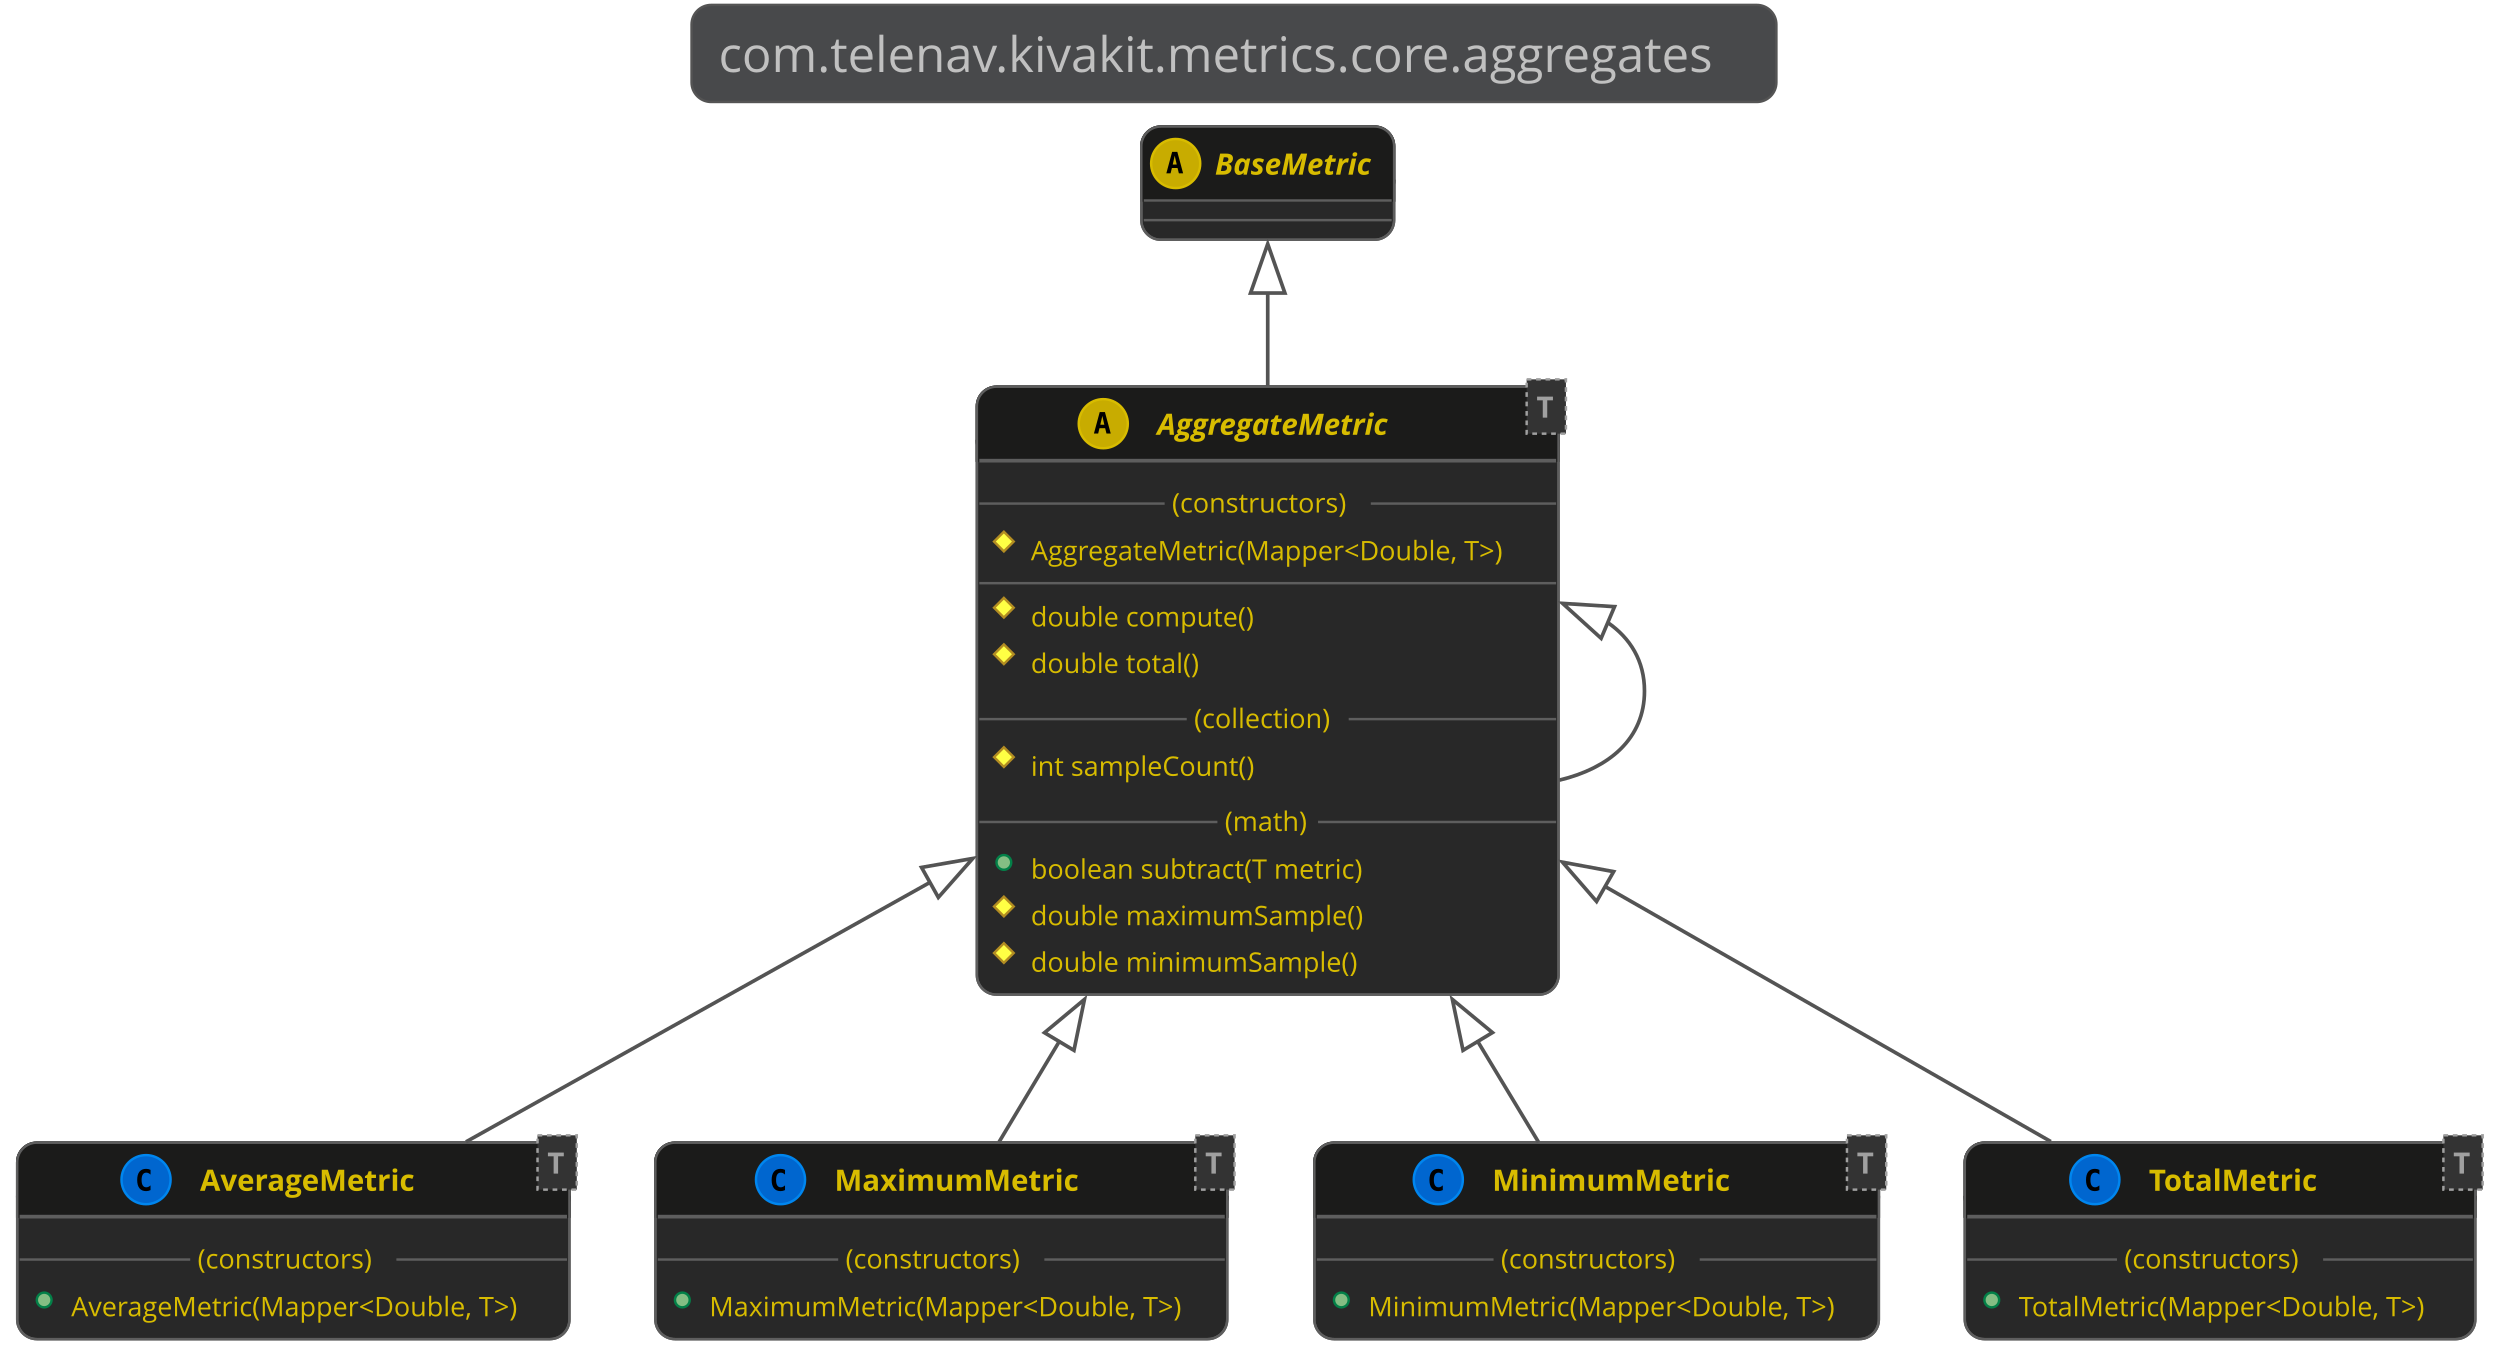
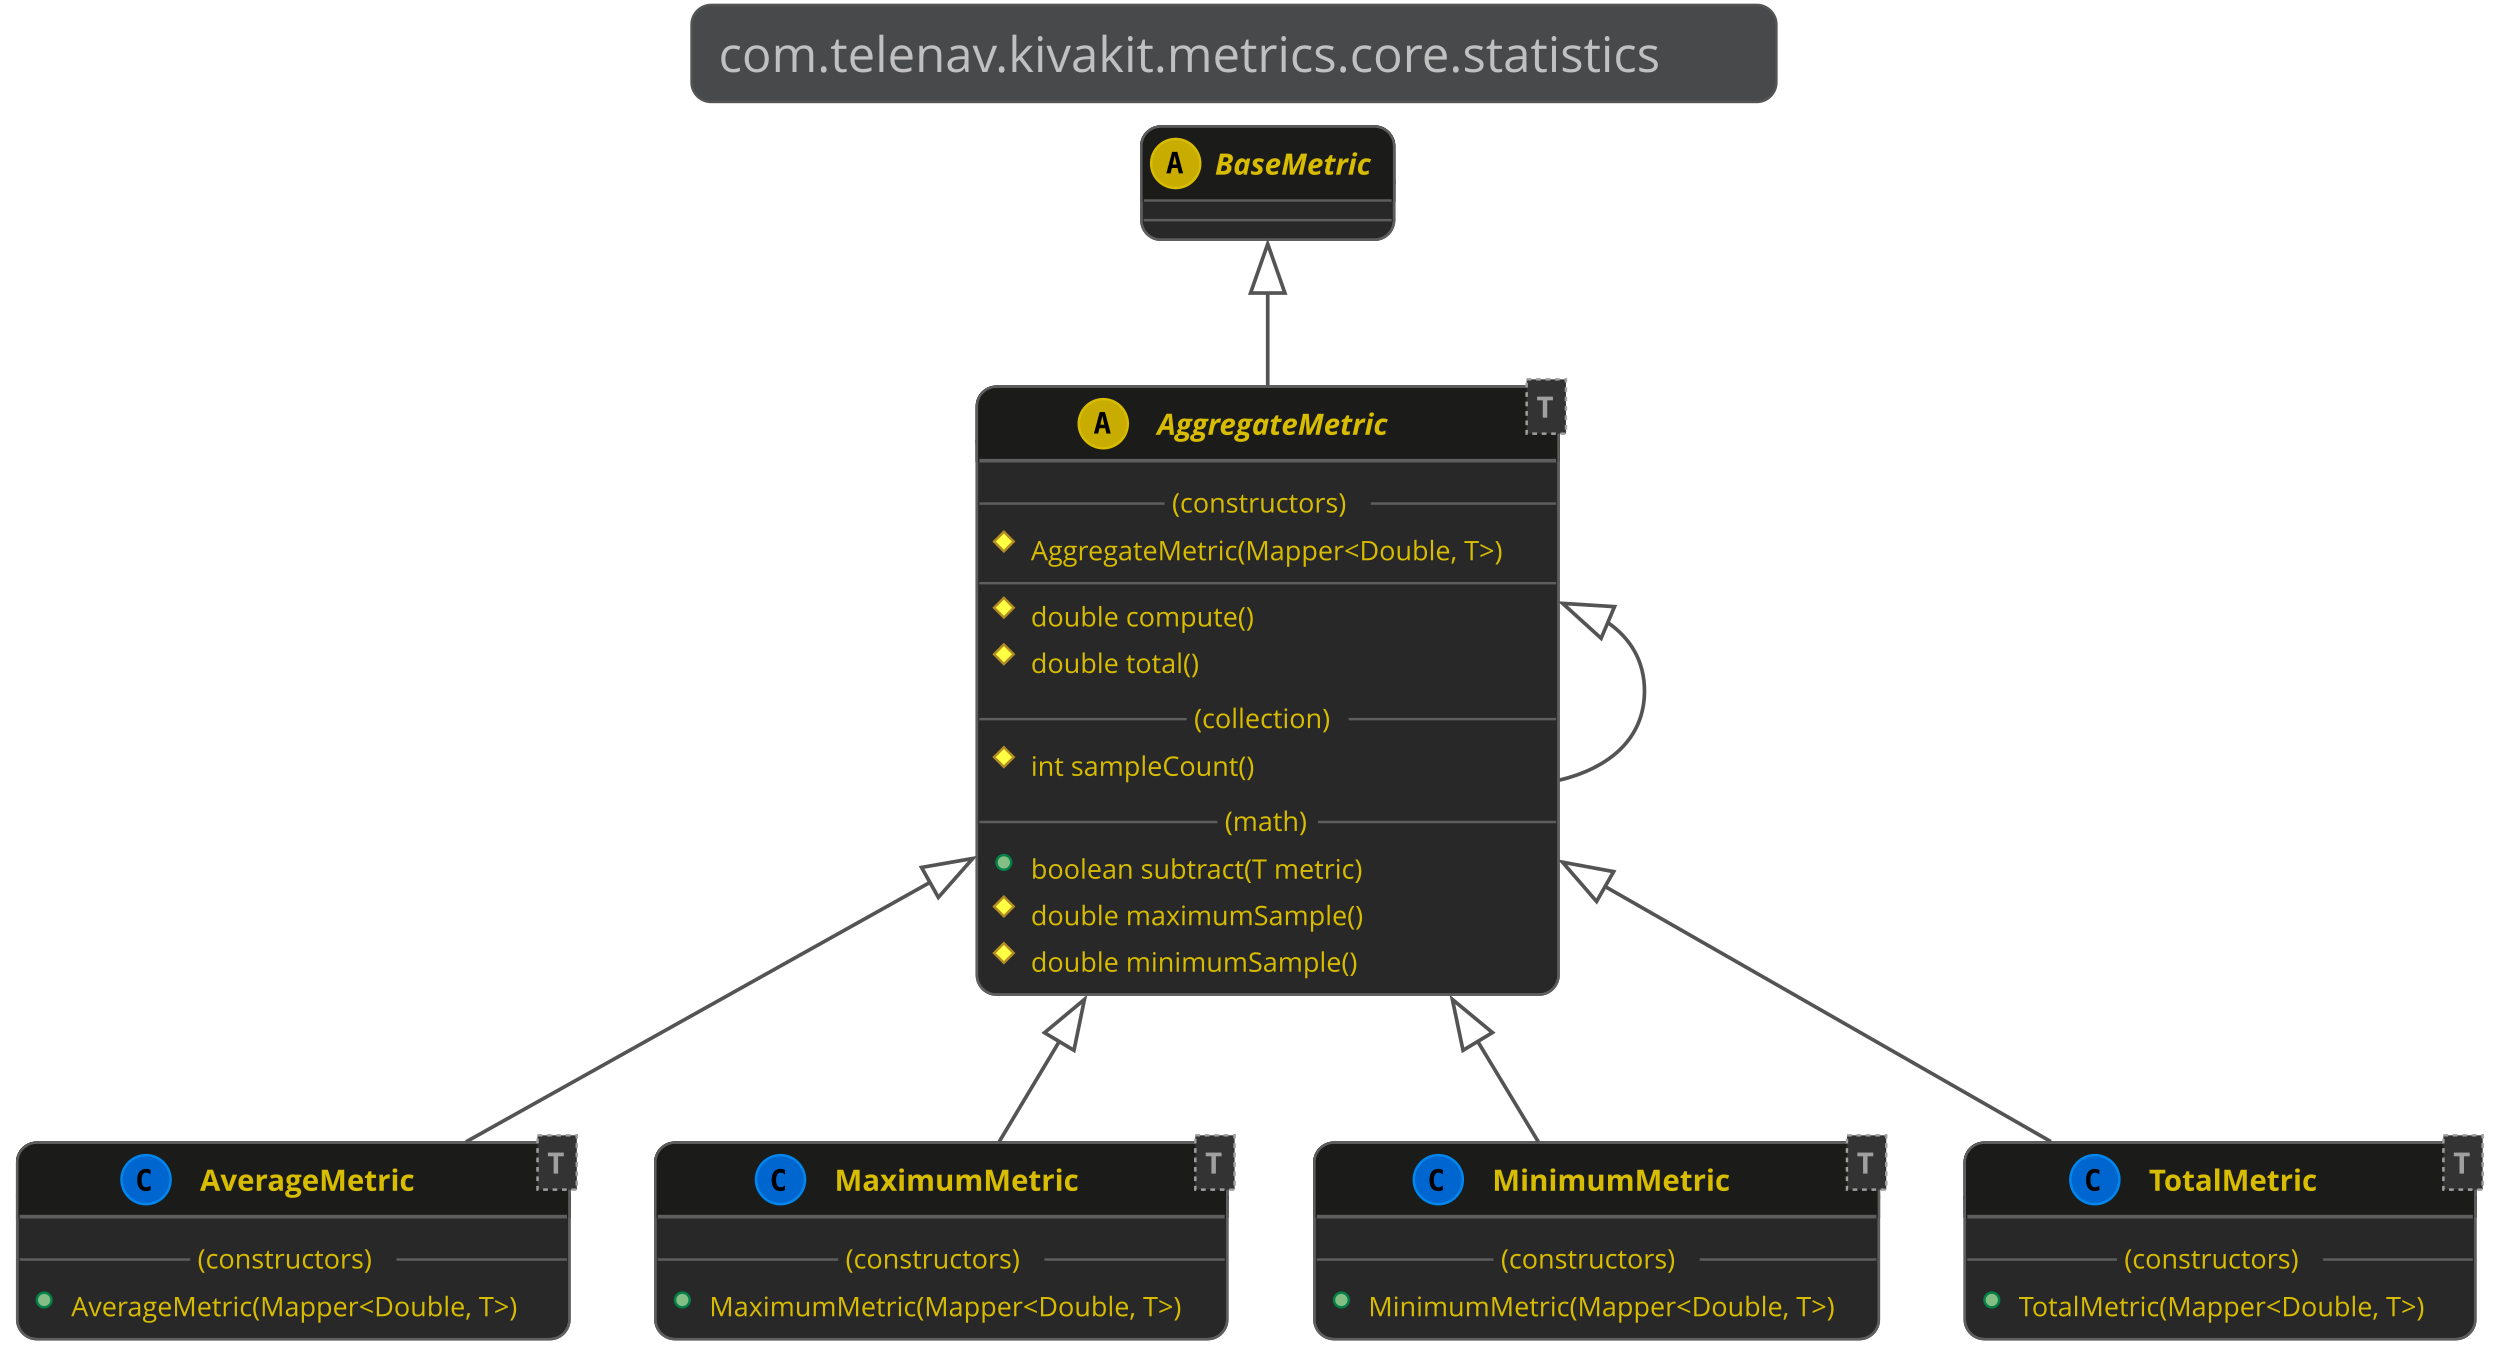
<svg xmlns="http://www.w3.org/2000/svg" contentScriptType="application/ecmascript" contentStyleType="text/css" height="575px" preserveAspectRatio="none" style="width:1061px;height:575px;background:#333333;" version="1.1" viewBox="0 0 1061 575" width="1061.458px" zoomAndPan="magnify">
  <defs />
  <g>
    <rect fill="#48494B" height="41.203" rx="8.333" ry="8.333" style="stroke:#545454;stroke-width:1.042;" width="460.417" x="293.49" y="2.083" />
-     <text fill="#C0C0C0" font-family="Open Sans,Avenir,Nunito,Arial,Helvetica,SansSerif" font-size="20.833" lengthAdjust="spacing" textLength="437.5" x="304.948" y="30.558">com.telenav.kivakit.metrics.core.aggregates</text>
+     <text fill="#C0C0C0" font-family="Open Sans,Avenir,Nunito,Arial,Helvetica,SansSerif" font-size="20.833" lengthAdjust="spacing" textLength="437.5" x="304.948" y="30.558">com.telenav.kivakit.metrics.core.statistics</text>
    <rect codeLine="7" fill="#282828" height="48.055" id="BaseMetric" rx="8.333" ry="8.333" style="stroke:#5E5E5E;stroke-width:1.042;" width="107.292" x="484.375" y="53.703" />
    <rect fill="#1B1B1A" height="31.388" rx="8.333" ry="8.333" style="stroke:#1B1B1A;stroke-width:1.042;" width="107.292" x="484.375" y="53.703" />
    <rect fill="#1B1B1A" height="8.333" style="stroke:#1B1B1A;stroke-width:1.042;" width="107.292" x="484.375" y="76.758" />
    <rect codeLine="7" fill="none" height="48.055" id="BaseMetric" rx="8.333" ry="8.333" style="stroke:#5E5E5E;stroke-width:1.042;" width="107.292" x="484.375" y="53.703" />
    <ellipse cx="498.958" cy="69.397" fill="#C8AC00" rx="10.417" ry="10.417" style="stroke:#D8BC00;stroke-width:1.042;" />
    <path d="M498.551,66.099 L497.703,69.828 L499.406,69.828 Z M497.453,64.451 L499.656,64.451 L502.116,73.564 L500.315,73.564 L499.754,71.311 L497.343,71.311 L496.794,73.564 L494.993,73.564 Z " fill="#000000" />
    <text fill="#D8BC00" font-family="Open Sans,Avenir,Nunito,Arial,Helvetica,SansSerif" font-size="12.5" font-style="italic" font-weight="bold" lengthAdjust="spacing" textLength="69.792" x="515.625" y="74.121">BaseMetric</text>
    <line style="stroke:#5E5E5E;stroke-width:1.042;" x1="485.417" x2="590.625" y1="85.091" y2="85.091" />
    <line style="stroke:#5E5E5E;stroke-width:1.042;" x1="485.417" x2="590.625" y1="93.424" y2="93.424" />
    <rect codeLine="13" fill="#282828" height="258.004" id="AggregateMetric" rx="8.333" ry="8.333" style="stroke:#5E5E5E;stroke-width:1.042;" width="246.875" x="414.583" y="164.119" />
    <rect fill="#1B1B1A" height="31.388" rx="8.333" ry="8.333" style="stroke:#1B1B1A;stroke-width:1.042;" width="246.875" x="414.583" y="164.119" />
    <rect fill="#1B1B1A" height="8.333" style="stroke:#1B1B1A;stroke-width:1.042;" width="246.875" x="414.583" y="187.174" />
    <rect codeLine="13" fill="none" height="258.004" id="AggregateMetric" rx="8.333" ry="8.333" style="stroke:#5E5E5E;stroke-width:1.042;" width="246.875" x="414.583" y="164.119" />
    <ellipse cx="468.229" cy="179.814" fill="#C8AC00" rx="10.417" ry="10.417" style="stroke:#D8BC00;stroke-width:1.042;" />
    <path d="M467.822,176.516 L466.974,180.245 L468.677,180.245 Z M466.724,174.868 L468.927,174.868 L471.387,183.98 L469.586,183.98 L469.025,181.728 L466.614,181.728 L466.065,183.98 L464.264,183.98 Z " fill="#000000" />
    <text fill="#D8BC00" font-family="Open Sans,Avenir,Nunito,Arial,Helvetica,SansSerif" font-size="12.5" font-style="italic" font-weight="bold" lengthAdjust="spacing" textLength="106.25" x="491.146" y="184.538">AggregateMetric</text>
    <rect fill="#333333" height="23.055" style="stroke:#A0A0A0;stroke-width:1.042;stroke-dasharray:2.0,2.0;" width="16.667" x="647.917" y="160.994" />
    <text fill="#A0A0A0" font-family="Open Sans,Avenir,Nunito,Arial,Helvetica,SansSerif" font-size="12.5" font-weight="bold" lengthAdjust="spacing" textLength="8.333" x="652.083" y="177.246">T</text>
    <line style="stroke:#5E5E5E;stroke-width:1.562;" x1="415.625" x2="660.417" y1="195.508" y2="195.508" />
    <polygon fill="#FFFF44" points="426.042,225.669,430.208,229.836,426.042,234.003,421.875,229.836" style="stroke:#B38D22;stroke-width:1.042;" />
    <text fill="#D8BC00" font-family="Open Sans,Avenir,Nunito,Arial,Helvetica,SansSerif" font-size="11.458" lengthAdjust="spacing" textLength="214.583" x="437.5" y="237.789">AggregateMetric(Mapper&lt;Double, T&gt;)</text>
    <line style="stroke:#5E5E5E;stroke-width:1.042;" x1="415.625" x2="494.271" y1="213.714" y2="213.714" />
    <text fill="#D8BC00" font-family="Open Sans,Avenir,Nunito,Arial,Helvetica,SansSerif" font-size="11.458" lengthAdjust="spacing" textLength="81.25" x="497.396" y="217.523">(constructors)</text>
    <line style="stroke:#5E5E5E;stroke-width:1.042;" x1="581.771" x2="660.417" y1="213.714" y2="213.714" />
    <line style="stroke:#5E5E5E;stroke-width:1.042;" x1="415.625" x2="660.417" y1="247.498" y2="247.498" />
    <polygon fill="#FFFF44" points="426.042,253.748,430.208,257.914,426.042,262.081,421.875,257.914" style="stroke:#B38D22;stroke-width:1.042;" />
    <text fill="#D8BC00" font-family="Open Sans,Avenir,Nunito,Arial,Helvetica,SansSerif" font-size="11.458" lengthAdjust="spacing" textLength="98.958" x="437.5" y="265.867">double compute()</text>
    <polygon fill="#FFFF44" points="426.042,273.492,430.208,277.659,426.042,281.826,421.875,277.659" style="stroke:#B38D22;stroke-width:1.042;" />
    <text fill="#D8BC00" font-family="Open Sans,Avenir,Nunito,Arial,Helvetica,SansSerif" font-size="11.458" lengthAdjust="spacing" textLength="75" x="437.5" y="285.612">double total()</text>
    <polygon fill="#FFFF44" points="426.042,317.149,430.208,321.315,426.042,325.482,421.875,321.315" style="stroke:#B38D22;stroke-width:1.042;" />
    <text fill="#D8BC00" font-family="Open Sans,Avenir,Nunito,Arial,Helvetica,SansSerif" font-size="11.458" lengthAdjust="spacing" textLength="100" x="437.5" y="329.268">int sampleCount()</text>
    <line style="stroke:#5E5E5E;stroke-width:1.042;" x1="415.625" x2="503.646" y1="305.193" y2="305.193" />
    <text fill="#D8BC00" font-family="Open Sans,Avenir,Nunito,Arial,Helvetica,SansSerif" font-size="11.458" lengthAdjust="spacing" textLength="62.5" x="506.771" y="309.003">(collection)</text>
    <line style="stroke:#5E5E5E;stroke-width:1.042;" x1="572.396" x2="660.417" y1="305.193" y2="305.193" />
    <ellipse cx="426.042" cy="366.014" fill="#84BE84" rx="3.125" ry="3.125" style="stroke:#038048;stroke-width:1.042;" />
    <text fill="#D8BC00" font-family="Open Sans,Avenir,Nunito,Arial,Helvetica,SansSerif" font-size="11.458" lengthAdjust="spacing" textLength="148.958" x="437.5" y="372.925">boolean subtract(T metric)</text>
    <polygon fill="#FFFF44" points="426.042,380.55,430.208,384.717,426.042,388.884,421.875,384.717" style="stroke:#B38D22;stroke-width:1.042;" />
    <text fill="#D8BC00" font-family="Open Sans,Avenir,Nunito,Arial,Helvetica,SansSerif" font-size="11.458" lengthAdjust="spacing" textLength="144.792" x="437.5" y="392.67">double maximumSample()</text>
    <polygon fill="#FFFF44" points="426.042,400.295,430.208,404.462,426.042,408.628,421.875,404.462" style="stroke:#B38D22;stroke-width:1.042;" />
    <text fill="#D8BC00" font-family="Open Sans,Avenir,Nunito,Arial,Helvetica,SansSerif" font-size="11.458" lengthAdjust="spacing" textLength="141.667" x="437.5" y="412.415">double minimumSample()</text>
    <line style="stroke:#5E5E5E;stroke-width:1.042;" x1="415.625" x2="516.667" y1="348.849" y2="348.849" />
    <text fill="#D8BC00" font-family="Open Sans,Avenir,Nunito,Arial,Helvetica,SansSerif" font-size="11.458" lengthAdjust="spacing" textLength="36.458" x="519.792" y="352.659">(math)</text>
    <line style="stroke:#5E5E5E;stroke-width:1.042;" x1="559.375" x2="660.417" y1="348.849" y2="348.849" />
    <rect codeLine="29" fill="#282828" height="83.378" id="AverageMetric" rx="8.333" ry="8.333" style="stroke:#5E5E5E;stroke-width:1.042;" width="234.375" x="7.292" y="484.953" />
    <rect fill="#1B1B1A" height="31.388" rx="8.333" ry="8.333" style="stroke:#1B1B1A;stroke-width:1.042;" width="234.375" x="7.292" y="484.953" />
    <rect fill="#1B1B1A" height="8.333" style="stroke:#1B1B1A;stroke-width:1.042;" width="234.375" x="7.292" y="508.008" />
    <rect codeLine="29" fill="none" height="83.378" id="AverageMetric" rx="8.333" ry="8.333" style="stroke:#5E5E5E;stroke-width:1.042;" width="234.375" x="7.292" y="484.953" />
    <ellipse cx="61.979" cy="500.647" fill="#0066CF" rx="10.417" ry="10.417" style="stroke:#0086EF;stroke-width:1.042;" />
    <path d="M63.89,505.072 Q63.462,505.292 62.992,505.402 Q62.522,505.512 62.004,505.512 Q60.16,505.512 59.19,504.297 Q58.219,503.082 58.219,500.787 Q58.219,498.486 59.19,497.272 Q60.16,496.057 62.004,496.057 Q62.522,496.057 62.998,496.167 Q63.474,496.277 63.89,496.497 L63.89,498.498 Q63.426,498.071 62.989,497.873 Q62.553,497.675 62.089,497.675 Q61.1,497.675 60.597,498.459 Q60.093,499.243 60.093,500.787 Q60.093,502.325 60.597,503.11 Q61.1,503.894 62.089,503.894 Q62.553,503.894 62.989,503.696 Q63.426,503.497 63.89,503.07 Z " fill="#000000" />
    <text fill="#D8BC00" font-family="Open Sans,Avenir,Nunito,Arial,Helvetica,SansSerif" font-size="12.5" font-weight="bold" lengthAdjust="spacing" textLength="91.667" x="84.896" y="505.371">AverageMetric</text>
    <rect fill="#333333" height="23.055" style="stroke:#A0A0A0;stroke-width:1.042;stroke-dasharray:2.0,2.0;" width="16.667" x="228.125" y="481.828" />
    <text fill="#A0A0A0" font-family="Open Sans,Avenir,Nunito,Arial,Helvetica,SansSerif" font-size="12.5" font-weight="bold" lengthAdjust="spacing" textLength="8.333" x="232.292" y="498.079">T</text>
    <line style="stroke:#5E5E5E;stroke-width:1.562;" x1="8.333" x2="240.625" y1="516.341" y2="516.341" />
    <ellipse cx="18.75" cy="551.711" fill="#84BE84" rx="3.125" ry="3.125" style="stroke:#038048;stroke-width:1.042;" />
    <text fill="#D8BC00" font-family="Open Sans,Avenir,Nunito,Arial,Helvetica,SansSerif" font-size="11.458" lengthAdjust="spacing" textLength="202.083" x="30.208" y="558.622">AverageMetric(Mapper&lt;Double, T&gt;)</text>
    <line style="stroke:#5E5E5E;stroke-width:1.042;" x1="8.333" x2="80.729" y1="534.547" y2="534.547" />
    <text fill="#D8BC00" font-family="Open Sans,Avenir,Nunito,Arial,Helvetica,SansSerif" font-size="11.458" lengthAdjust="spacing" textLength="81.25" x="83.854" y="538.356">(constructors)</text>
    <line style="stroke:#5E5E5E;stroke-width:1.042;" x1="168.229" x2="240.625" y1="534.547" y2="534.547" />
    <rect codeLine="36" fill="#282828" height="83.378" id="MaximumMetric" rx="8.333" ry="8.333" style="stroke:#5E5E5E;stroke-width:1.042;" width="242.708" x="278.125" y="484.953" />
    <rect fill="#1B1B1A" height="31.388" rx="8.333" ry="8.333" style="stroke:#1B1B1A;stroke-width:1.042;" width="242.708" x="278.125" y="484.953" />
    <rect fill="#1B1B1A" height="8.333" style="stroke:#1B1B1A;stroke-width:1.042;" width="242.708" x="278.125" y="508.008" />
    <rect codeLine="36" fill="none" height="83.378" id="MaximumMetric" rx="8.333" ry="8.333" style="stroke:#5E5E5E;stroke-width:1.042;" width="242.708" x="278.125" y="484.953" />
    <ellipse cx="331.25" cy="500.647" fill="#0066CF" rx="10.417" ry="10.417" style="stroke:#0086EF;stroke-width:1.042;" />
    <path d="M333.16,505.072 Q332.733,505.292 332.263,505.402 Q331.793,505.512 331.274,505.512 Q329.431,505.512 328.461,504.297 Q327.49,503.082 327.49,500.787 Q327.49,498.486 328.461,497.272 Q329.431,496.057 331.274,496.057 Q331.793,496.057 332.269,496.167 Q332.745,496.277 333.16,496.497 L333.16,498.498 Q332.697,498.071 332.26,497.873 Q331.824,497.675 331.36,497.675 Q330.371,497.675 329.868,498.459 Q329.364,499.243 329.364,500.787 Q329.364,502.325 329.868,503.11 Q330.371,503.894 331.36,503.894 Q331.824,503.894 332.26,503.696 Q332.697,503.497 333.16,503.07 Z " fill="#000000" />
    <text fill="#D8BC00" font-family="Open Sans,Avenir,Nunito,Arial,Helvetica,SansSerif" font-size="12.5" font-weight="bold" lengthAdjust="spacing" textLength="103.125" x="354.167" y="505.371">MaximumMetric</text>
    <rect fill="#333333" height="23.055" style="stroke:#A0A0A0;stroke-width:1.042;stroke-dasharray:2.0,2.0;" width="16.667" x="507.292" y="481.828" />
    <text fill="#A0A0A0" font-family="Open Sans,Avenir,Nunito,Arial,Helvetica,SansSerif" font-size="12.5" font-weight="bold" lengthAdjust="spacing" textLength="8.333" x="511.458" y="498.079">T</text>
    <line style="stroke:#5E5E5E;stroke-width:1.562;" x1="279.167" x2="519.792" y1="516.341" y2="516.341" />
    <ellipse cx="289.583" cy="551.711" fill="#84BE84" rx="3.125" ry="3.125" style="stroke:#038048;stroke-width:1.042;" />
    <text fill="#D8BC00" font-family="Open Sans,Avenir,Nunito,Arial,Helvetica,SansSerif" font-size="11.458" lengthAdjust="spacing" textLength="210.417" x="301.042" y="558.622">MaximumMetric(Mapper&lt;Double, T&gt;)</text>
    <line style="stroke:#5E5E5E;stroke-width:1.042;" x1="279.167" x2="355.729" y1="534.547" y2="534.547" />
    <text fill="#D8BC00" font-family="Open Sans,Avenir,Nunito,Arial,Helvetica,SansSerif" font-size="11.458" lengthAdjust="spacing" textLength="81.25" x="358.854" y="538.356">(constructors)</text>
    <line style="stroke:#5E5E5E;stroke-width:1.042;" x1="443.229" x2="519.792" y1="534.547" y2="534.547" />
    <rect codeLine="43" fill="#282828" height="83.378" id="MinimumMetric" rx="8.333" ry="8.333" style="stroke:#5E5E5E;stroke-width:1.042;" width="239.583" x="557.812" y="484.953" />
    <rect fill="#1B1B1A" height="31.388" rx="8.333" ry="8.333" style="stroke:#1B1B1A;stroke-width:1.042;" width="239.583" x="557.812" y="484.953" />
    <rect fill="#1B1B1A" height="8.333" style="stroke:#1B1B1A;stroke-width:1.042;" width="239.583" x="557.812" y="508.008" />
    <rect codeLine="43" fill="none" height="83.378" id="MinimumMetric" rx="8.333" ry="8.333" style="stroke:#5E5E5E;stroke-width:1.042;" width="239.583" x="557.812" y="484.953" />
    <ellipse cx="610.417" cy="500.647" fill="#0066CF" rx="10.417" ry="10.417" style="stroke:#0086EF;stroke-width:1.042;" />
    <path d="M612.327,505.072 Q611.9,505.292 611.43,505.402 Q610.96,505.512 610.441,505.512 Q608.598,505.512 607.627,504.297 Q606.657,503.082 606.657,500.787 Q606.657,498.486 607.627,497.272 Q608.598,496.057 610.441,496.057 Q610.96,496.057 611.436,496.167 Q611.912,496.277 612.327,496.497 L612.327,498.498 Q611.863,498.071 611.427,497.873 Q610.99,497.675 610.527,497.675 Q609.538,497.675 609.034,498.459 Q608.531,499.243 608.531,500.787 Q608.531,502.325 609.034,503.11 Q609.538,503.894 610.527,503.894 Q610.99,503.894 611.427,503.696 Q611.863,503.497 612.327,503.07 Z " fill="#000000" />
    <text fill="#D8BC00" font-family="Open Sans,Avenir,Nunito,Arial,Helvetica,SansSerif" font-size="12.5" font-weight="bold" lengthAdjust="spacing" textLength="101.042" x="633.333" y="505.371">MinimumMetric</text>
    <rect fill="#333333" height="23.055" style="stroke:#A0A0A0;stroke-width:1.042;stroke-dasharray:2.0,2.0;" width="16.667" x="783.854" y="481.828" />
    <text fill="#A0A0A0" font-family="Open Sans,Avenir,Nunito,Arial,Helvetica,SansSerif" font-size="12.5" font-weight="bold" lengthAdjust="spacing" textLength="8.333" x="788.021" y="498.079">T</text>
    <line style="stroke:#5E5E5E;stroke-width:1.562;" x1="558.854" x2="796.354" y1="516.341" y2="516.341" />
    <ellipse cx="569.271" cy="551.711" fill="#84BE84" rx="3.125" ry="3.125" style="stroke:#038048;stroke-width:1.042;" />
    <text fill="#D8BC00" font-family="Open Sans,Avenir,Nunito,Arial,Helvetica,SansSerif" font-size="11.458" lengthAdjust="spacing" textLength="207.292" x="580.729" y="558.622">MinimumMetric(Mapper&lt;Double, T&gt;)</text>
    <line style="stroke:#5E5E5E;stroke-width:1.042;" x1="558.854" x2="633.854" y1="534.547" y2="534.547" />
    <text fill="#D8BC00" font-family="Open Sans,Avenir,Nunito,Arial,Helvetica,SansSerif" font-size="11.458" lengthAdjust="spacing" textLength="81.25" x="636.979" y="538.356">(constructors)</text>
    <line style="stroke:#5E5E5E;stroke-width:1.042;" x1="721.354" x2="796.354" y1="534.547" y2="534.547" />
    <rect codeLine="50" fill="#282828" height="83.378" id="TotalMetric" rx="8.333" ry="8.333" style="stroke:#5E5E5E;stroke-width:1.042;" width="216.667" x="833.854" y="484.953" />
    <rect fill="#1B1B1A" height="31.388" rx="8.333" ry="8.333" style="stroke:#1B1B1A;stroke-width:1.042;" width="216.667" x="833.854" y="484.953" />
    <rect fill="#1B1B1A" height="8.333" style="stroke:#1B1B1A;stroke-width:1.042;" width="216.667" x="833.854" y="508.008" />
    <rect codeLine="50" fill="none" height="83.378" id="TotalMetric" rx="8.333" ry="8.333" style="stroke:#5E5E5E;stroke-width:1.042;" width="216.667" x="833.854" y="484.953" />
    <ellipse cx="889.062" cy="500.647" fill="#0066CF" rx="10.417" ry="10.417" style="stroke:#0086EF;stroke-width:1.042;" />
    <path d="M890.973,505.072 Q890.546,505.292 890.076,505.402 Q889.606,505.512 889.087,505.512 Q887.244,505.512 886.273,504.297 Q885.303,503.082 885.303,500.787 Q885.303,498.486 886.273,497.272 Q887.244,496.057 889.087,496.057 Q889.606,496.057 890.082,496.167 Q890.558,496.277 890.973,496.497 L890.973,498.498 Q890.509,498.071 890.073,497.873 Q889.636,497.675 889.172,497.675 Q888.184,497.675 887.68,498.459 Q887.177,499.243 887.177,500.787 Q887.177,502.325 887.68,503.11 Q888.184,503.894 889.172,503.894 Q889.636,503.894 890.073,503.696 Q890.509,503.497 890.973,503.07 Z " fill="#000000" />
    <text fill="#D8BC00" font-family="Open Sans,Avenir,Nunito,Arial,Helvetica,SansSerif" font-size="12.5" font-weight="bold" lengthAdjust="spacing" textLength="72.917" x="911.979" y="505.371">TotalMetric</text>
    <rect fill="#333333" height="23.055" style="stroke:#A0A0A0;stroke-width:1.042;stroke-dasharray:2.0,2.0;" width="16.667" x="1036.979" y="481.828" />
    <text fill="#A0A0A0" font-family="Open Sans,Avenir,Nunito,Arial,Helvetica,SansSerif" font-size="12.5" font-weight="bold" lengthAdjust="spacing" textLength="8.333" x="1041.146" y="498.079">T</text>
    <line style="stroke:#5E5E5E;stroke-width:1.562;" x1="834.896" x2="1049.479" y1="516.341" y2="516.341" />
    <ellipse cx="845.312" cy="551.711" fill="#84BE84" rx="3.125" ry="3.125" style="stroke:#038048;stroke-width:1.042;" />
    <text fill="#D8BC00" font-family="Open Sans,Avenir,Nunito,Arial,Helvetica,SansSerif" font-size="11.458" lengthAdjust="spacing" textLength="184.375" x="856.771" y="558.622">TotalMetric(Mapper&lt;Double, T&gt;)</text>
    <line style="stroke:#5E5E5E;stroke-width:1.042;" x1="834.896" x2="898.438" y1="534.547" y2="534.547" />
    <text fill="#D8BC00" font-family="Open Sans,Avenir,Nunito,Arial,Helvetica,SansSerif" font-size="11.458" lengthAdjust="spacing" textLength="81.25" x="901.562" y="538.356">(constructors)</text>
    <line style="stroke:#5E5E5E;stroke-width:1.042;" x1="985.938" x2="1049.479" y1="534.547" y2="534.547" />
    <path codeLine="11" d="M538.021,124.067 C538.021,136.078 538.021,149.651 538.021,163.744 " fill="none" id="BaseMetric-backto-AggregateMetric" style="stroke:#545454;stroke-width:1.562;" />
    <polygon fill="none" points="530.729,124.37,538.021,103.536,545.312,124.37,530.729,124.37" style="stroke:#545454;stroke-width:1.562;" />
    <path codeLine="12" d="M682.198,264.12 C691.979,270.838 697.917,280.557 697.917,293.286 C697.917,313.401 683.083,326.005 661.719,331.109 " fill="none" id="AggregateMetric-backto-AggregateMetric" style="stroke:#545454;stroke-width:1.562;" />
    <polygon fill="none" points="679.521,270.901,663.167,256.078,685.198,257.474,679.521,270.901" style="stroke:#545454;stroke-width:1.562;" />
    <path codeLine="28" d="M394.865,374.38 C328.427,411.536 252.281,454.109 197.76,484.599 " fill="none" id="AggregateMetric-backto-AverageMetric" style="stroke:#545454;stroke-width:1.562;" />
    <polygon fill="none" points="391.104,368.13,412.844,364.328,398.229,380.859,391.104,368.13" style="stroke:#545454;stroke-width:1.562;" />
    <path codeLine="35" d="M449.844,441.515 C440.448,457.192 431.552,472.036 423.938,484.755 " fill="none" id="AggregateMetric-backto-MaximumMetric" style="stroke:#545454;stroke-width:1.562;" />
    <polygon fill="none" points="443.281,438.276,460.24,424.151,455.792,445.776,443.281,438.276" style="stroke:#545454;stroke-width:1.562;" />
    <path codeLine="42" d="M626.865,441.515 C636.333,457.192 645.281,472.036 652.969,484.755 " fill="none" id="AggregateMetric-backto-MinimumMetric" style="stroke:#545454;stroke-width:1.562;" />
    <polygon fill="none" points="620.906,445.755,616.385,424.151,633.396,438.224,620.906,445.755" style="stroke:#545454;stroke-width:1.562;" />
    <path codeLine="49" d="M680.906,376.078 C745.042,412.776 817.906,454.474 870.365,484.484 " fill="none" id="AggregateMetric-backto-TotalMetric" style="stroke:#545454;stroke-width:1.562;" />
    <polygon fill="none" points="677.583,382.578,663.125,365.911,684.823,369.921,677.583,382.578" style="stroke:#545454;stroke-width:1.562;" />
  </g>
</svg>
